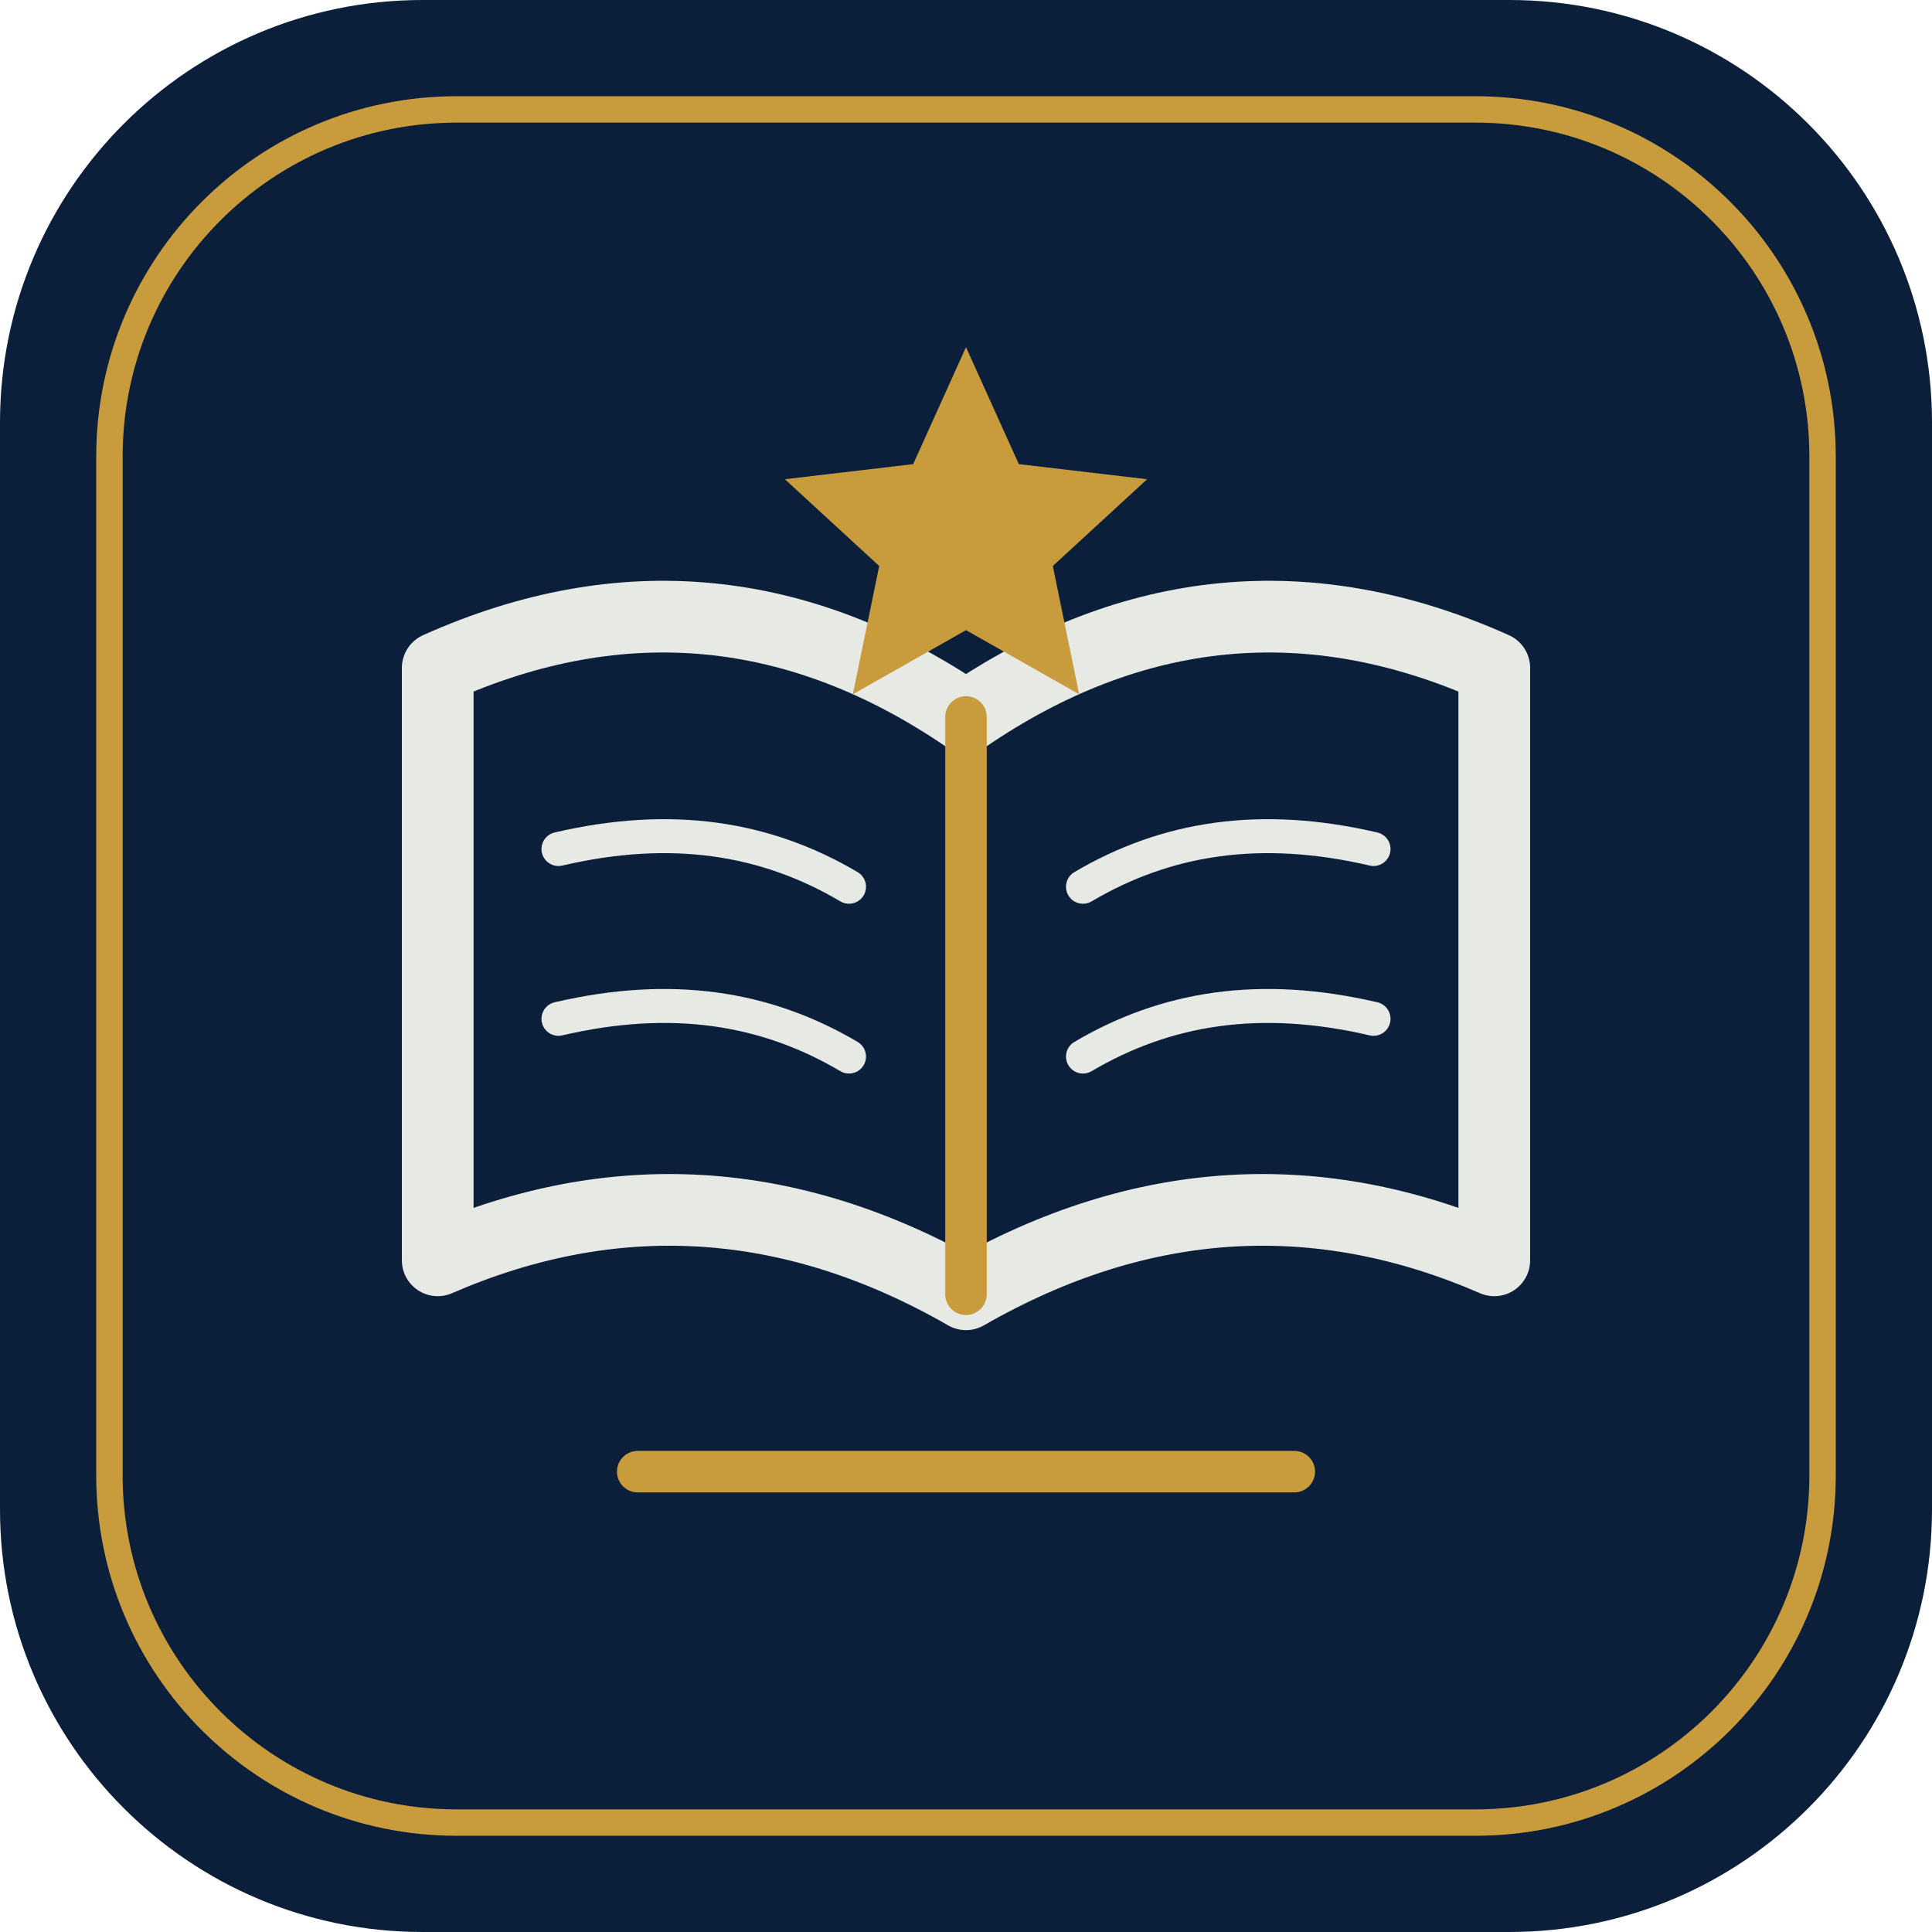
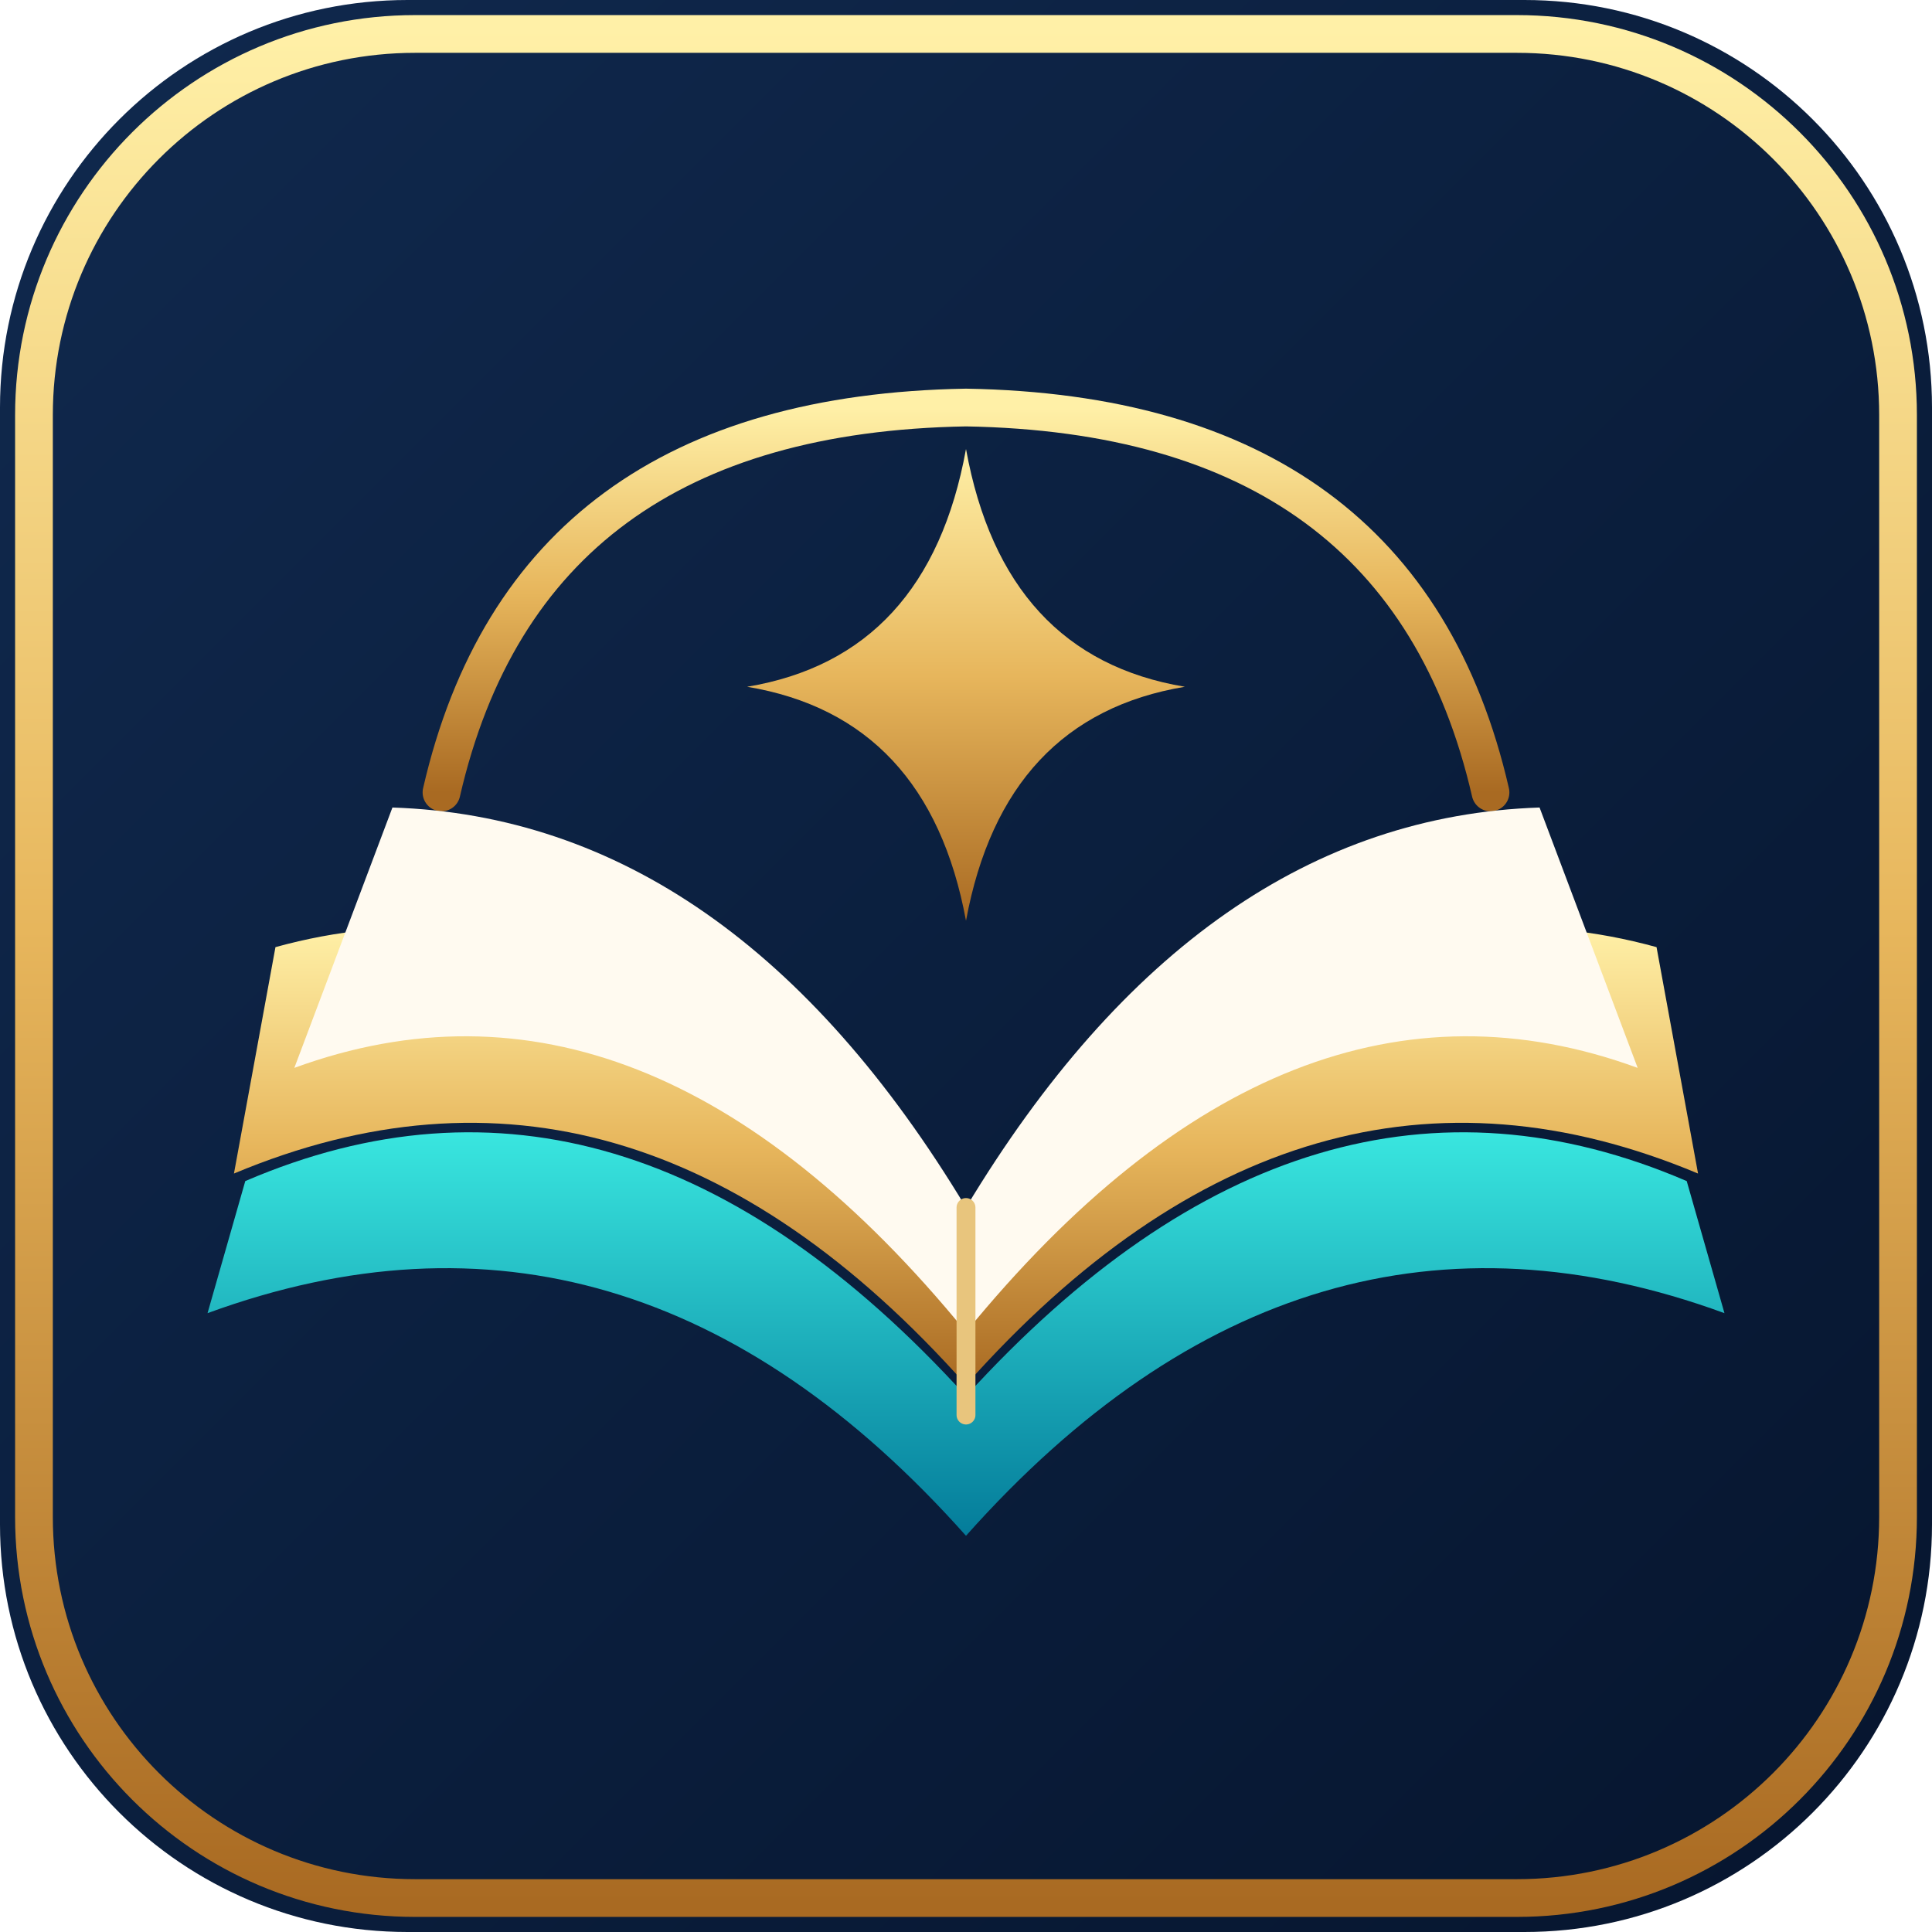
- <svg xmlns="http://www.w3.org/2000/svg" viewBox="0 0 512 512" role="img" aria-label="Bilge Akademi">
-   <rect width="512" height="512" rx="112" fill="#0B1F3A" />
-   <rect x="29" y="29" width="454" height="454" rx="92" fill="none" stroke="#C89B3C" stroke-width="7" />
-   <path d="M116 334c46-20 93-18 140 9 47-27 94-29 140-9V177c-49-22-96-17-140 13-44-30-91-35-140-13v157Z" fill="none" stroke="#E7E9E5" stroke-width="19" stroke-linecap="round" stroke-linejoin="round" />
-   <path d="M256 190v153" stroke="#C89B3C" stroke-width="11" stroke-linecap="round" />
-   <path d="M148 225c30-7 55-3 77 10M148 270c30-7 55-3 77 10M287 235c22-13 47-17 77-10M287 280c22-13 47-17 77-10" fill="none" stroke="#E7E9E5" stroke-width="9" stroke-linecap="round" />
-   <path d="M256 92l14 31 34 4-25 23 7 34-30-17-30 17 7-34-25-23 34-4Z" fill="#C89B3C" />
-   <path d="M169 390h174" stroke="#C89B3C" stroke-width="11" stroke-linecap="round" />
+ <svg xmlns="http://www.w3.org/2000/svg" viewBox="0 0 512 512" role="img" aria-label="Bilge Akademi simgesi">
+   <defs>
+     <linearGradient id="bg" x2="1" y2="1">
+       <stop stop-color="#10294e" />
+       <stop offset="1" stop-color="#06152e" />
+     </linearGradient>
+     <linearGradient id="gold" x2="0" y2="1">
+       <stop stop-color="#fff0a7" />
+       <stop offset=".48" stop-color="#e7b65c" />
+       <stop offset="1" stop-color="#a96a22" />
+     </linearGradient>
+     <linearGradient id="teal" x2="0" y2="1">
+       <stop stop-color="#39e6df" />
+       <stop offset="1" stop-color="#047c9a" />
+     </linearGradient>
+   </defs>
+   <rect width="512" height="512" rx="108" fill="url(#bg)" />
+   <rect x="9" y="9" width="494" height="494" rx="101" fill="none" stroke="url(#gold)" stroke-width="10" />
+   <path d="M117 210Q140 110 256 108Q372 110 395 210" fill="none" stroke="url(#gold)" stroke-width="10" stroke-linecap="round" />
+   <path d="M256 119Q266 174 314 182Q266 190 256 244Q246 190 198 182Q246 174 256 119Z" fill="url(#gold)" />
+   <path d="M65 313Q165 270 256 370Q347 270 447 313L457 348Q345 307 256 407Q167 307 55 348Z" fill="url(#teal)" />
+   <path d="M73 251Q171 224 256 338Q341 224 439 251L450 311Q345 267 256 367Q167 267 62 311Z" fill="url(#gold)" />
+   <path d="M104 214Q194 217 256 320Q318 217 408 214L434 283Q341 249 256 353Q171 249 78 283Z" fill="#fffaf0" />
+   <path d="M256 320L256 375" stroke="#e8c57d" stroke-width="5" stroke-linecap="round" />
</svg>
